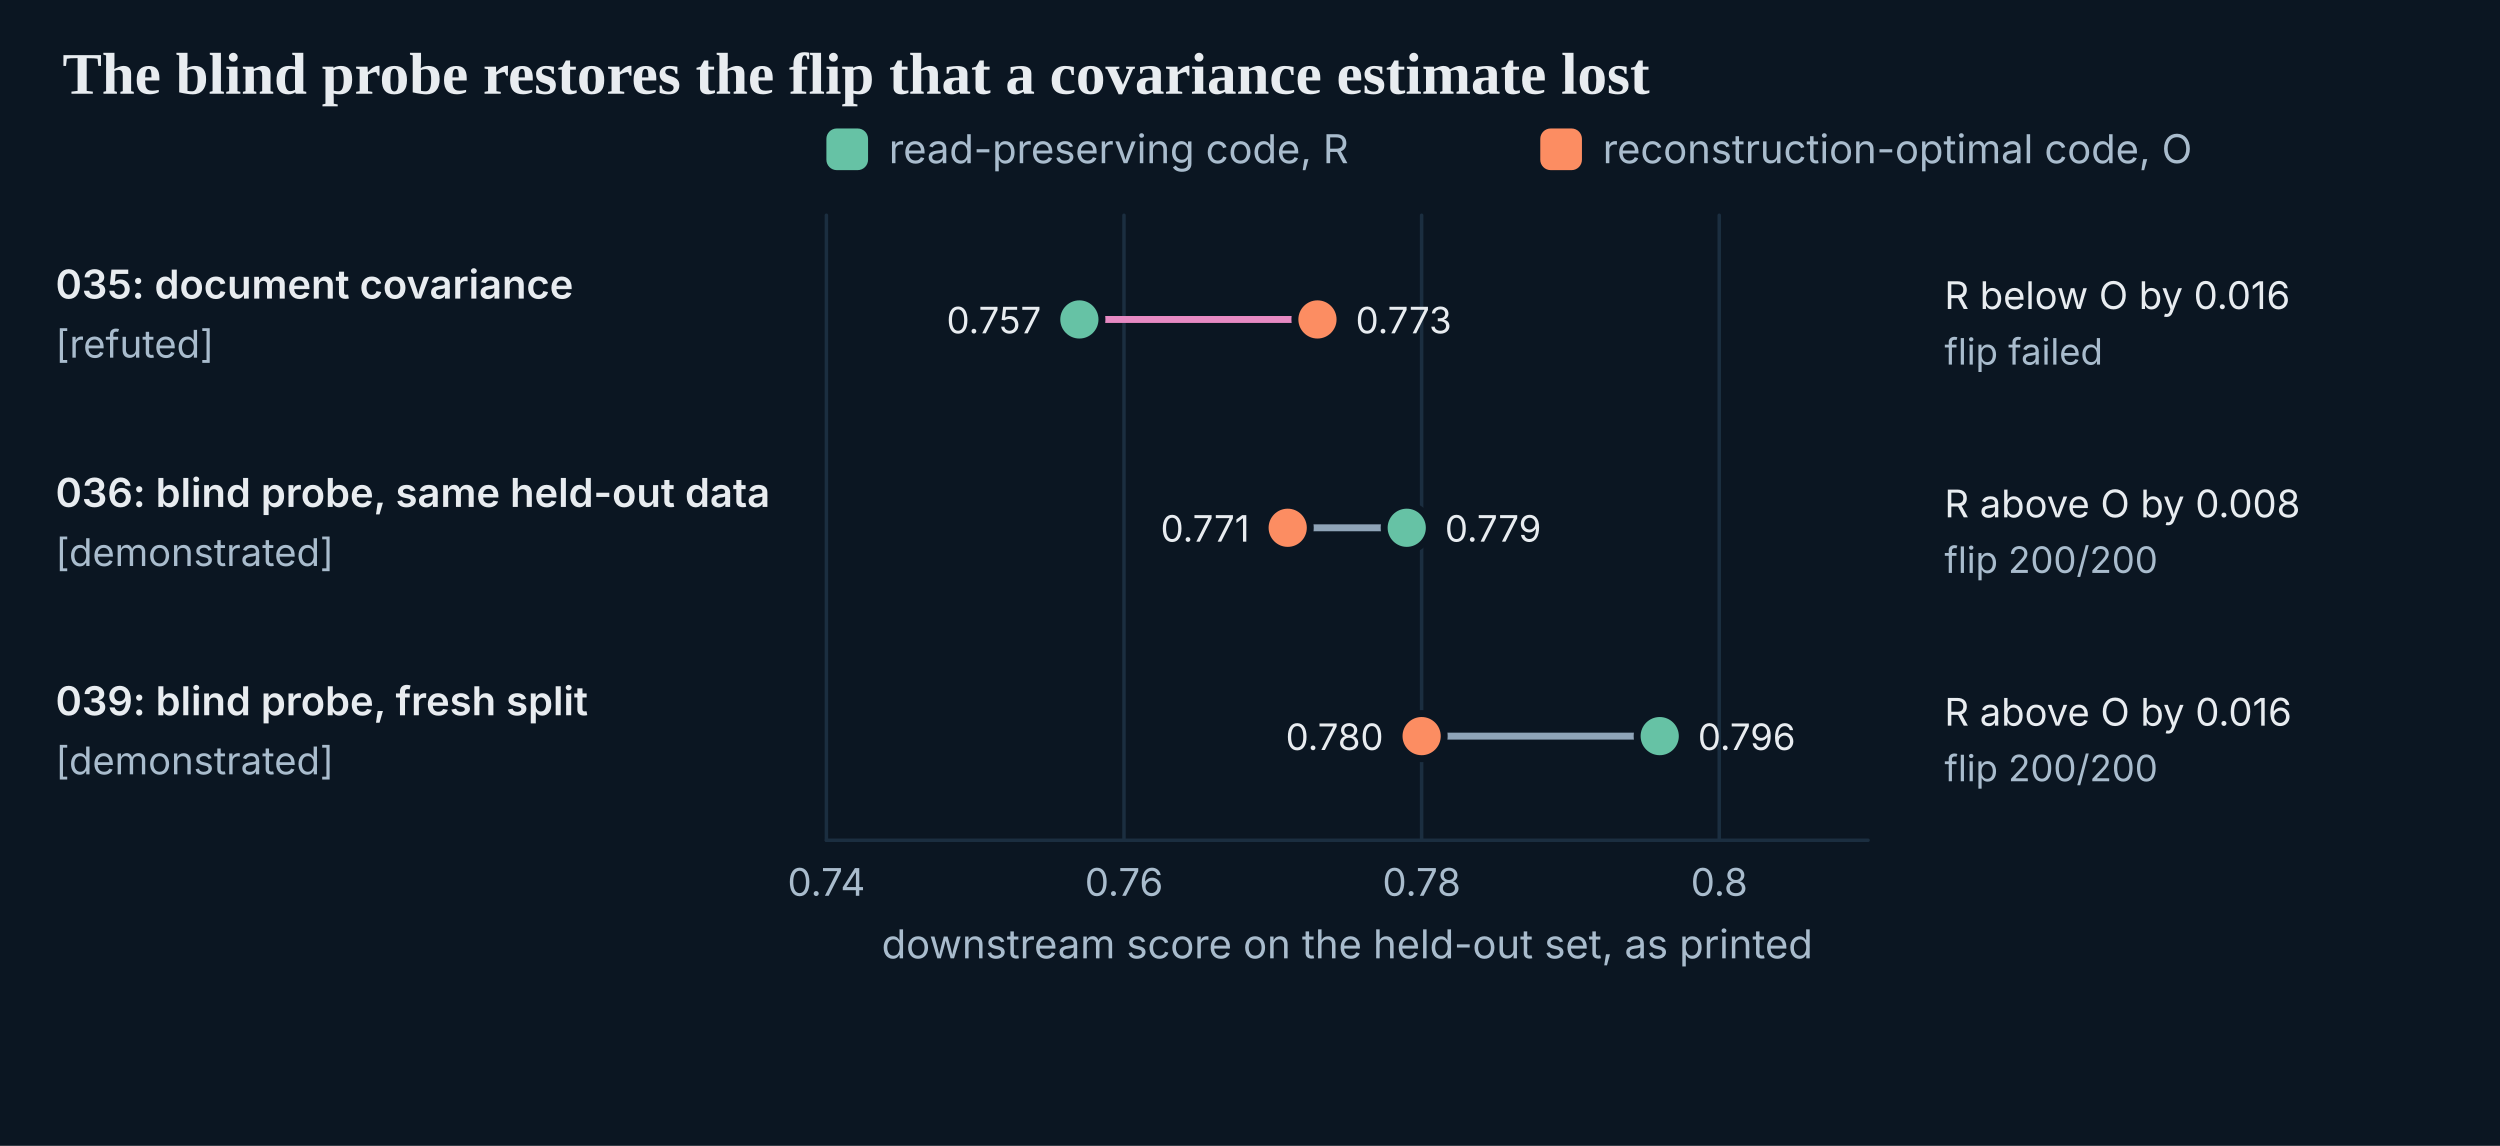
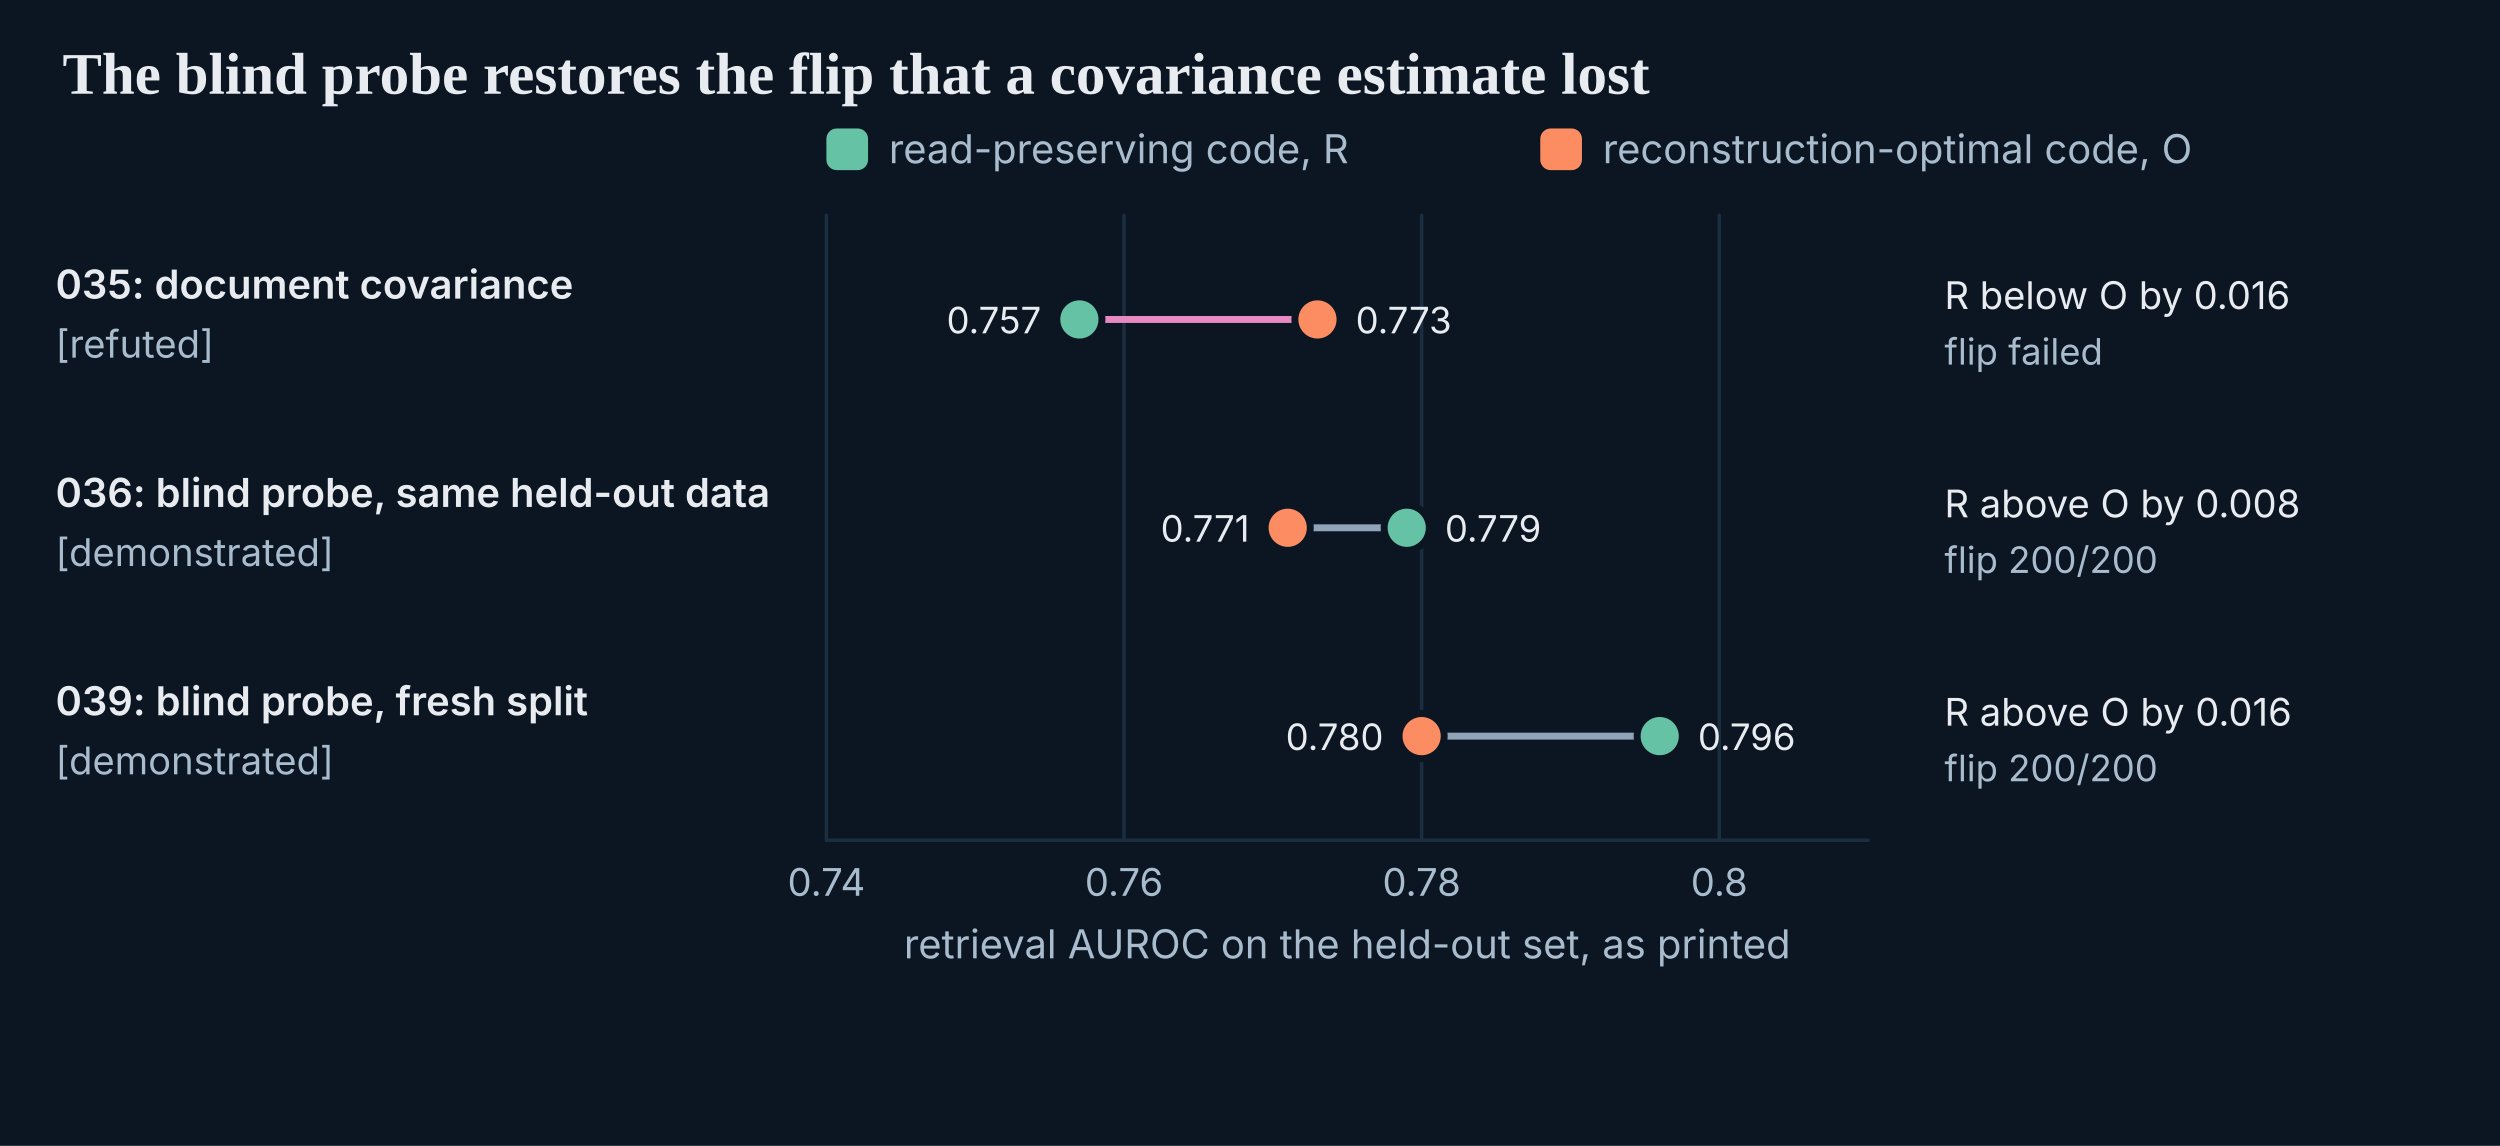
<svg xmlns="http://www.w3.org/2000/svg" width="720" height="330" viewBox="0 0 720 330" role="img" aria-label="The blind probe restores the flip that a covariance estimate lost">
  <rect width="100%" height="100%" fill="#0b1622" />
  <text x="18" y="27" font-family="'Crimson Pro', Georgia, 'Times New Roman', serif" font-size="17" font-weight="600" fill="#e8ecf0">The blind probe restores the flip that a covariance estimate lost</text>
  <text x="238.00" y="258.00" font-family="Inter, -apple-system, 'Segoe UI', Helvetica, Arial, sans-serif" font-size="11" fill="#a9bccd" text-anchor="middle" font-weight="normal">0.74</text>
  <text x="323.71" y="258.00" font-family="Inter, -apple-system, 'Segoe UI', Helvetica, Arial, sans-serif" font-size="11" fill="#a9bccd" text-anchor="middle" font-weight="normal">0.76</text>
  <text x="409.43" y="258.00" font-family="Inter, -apple-system, 'Segoe UI', Helvetica, Arial, sans-serif" font-size="11" fill="#a9bccd" text-anchor="middle" font-weight="normal">0.78</text>
  <text x="495.14" y="258.00" font-family="Inter, -apple-system, 'Segoe UI', Helvetica, Arial, sans-serif" font-size="11" fill="#a9bccd" text-anchor="middle" font-weight="normal">0.8</text>
  <line x1="238.00" y1="242.00" x2="538.00" y2="242.00" stroke="#1b2e40" stroke-width="1" stroke-linecap="round" stroke-opacity="1.0" />
-   <text x="388.00" y="276.00" font-family="Inter, -apple-system, 'Segoe UI', Helvetica, Arial, sans-serif" font-size="11.5" fill="#a9bccd" text-anchor="middle" font-weight="normal">downstream score on the held-out set, as printed</text>
+   <text x="388.00" y="276.00" font-family="Inter, -apple-system, 'Segoe UI', Helvetica, Arial, sans-serif" font-size="11.5" fill="#a9bccd" text-anchor="middle" font-weight="normal">retrieval AUROC on the held-out set, as printed</text>
  <line x1="238.00" y1="62.00" x2="238.00" y2="242.00" stroke="#1b2e40" stroke-width="1" stroke-linecap="round" stroke-opacity="1.0" />
  <line x1="323.71" y1="62.00" x2="323.71" y2="242.00" stroke="#1b2e40" stroke-width="1" stroke-linecap="round" stroke-opacity="1.0" />
  <line x1="409.43" y1="62.00" x2="409.43" y2="242.00" stroke="#1b2e40" stroke-width="1" stroke-linecap="round" stroke-opacity="1.0" />
  <line x1="495.14" y1="62.00" x2="495.14" y2="242.00" stroke="#1b2e40" stroke-width="1" stroke-linecap="round" stroke-opacity="1.0" />
  <text x="16.00" y="86.00" font-family="Inter, -apple-system, 'Segoe UI', Helvetica, Arial, sans-serif" font-size="11.5" fill="#e8ecf0" text-anchor="start" font-weight="600">035: document covariance</text>
  <text x="16.00" y="103.00" font-family="Inter, -apple-system, 'Segoe UI', Helvetica, Arial, sans-serif" font-size="11" fill="#a9bccd" text-anchor="start" font-weight="normal">[refuted]</text>
  <line x1="310.86" y1="92.00" x2="379.43" y2="92.00" stroke="#e78ac3" stroke-width="2" stroke-linecap="round" stroke-opacity="1.0" />
  <circle cx="310.86" cy="92.00" r="7.50" fill="#0b1622" />
  <circle cx="310.86" cy="92.00" r="5.50" fill="#66c2a5" />
  <circle cx="379.43" cy="92.00" r="7.50" fill="#0b1622" />
  <circle cx="379.43" cy="92.00" r="5.50" fill="#fc8d62" />
  <text x="299.86" y="96.00" font-family="Inter, -apple-system, 'Segoe UI', Helvetica, Arial, sans-serif" font-size="10.5" fill="#e8ecf0" text-anchor="end" font-weight="normal">0.757</text>
  <text x="390.43" y="96.00" font-family="Inter, -apple-system, 'Segoe UI', Helvetica, Arial, sans-serif" font-size="10.5" fill="#e8ecf0" text-anchor="start" font-weight="normal">0.773</text>
  <text x="560.00" y="89.00" font-family="Inter, -apple-system, 'Segoe UI', Helvetica, Arial, sans-serif" font-size="11" fill="#e8ecf0" text-anchor="start" font-weight="normal">R below O by 0.016</text>
  <text x="560.00" y="105.00" font-family="Inter, -apple-system, 'Segoe UI', Helvetica, Arial, sans-serif" font-size="10.5" fill="#a9bccd" text-anchor="start" font-weight="normal">flip failed</text>
  <text x="16.00" y="146.00" font-family="Inter, -apple-system, 'Segoe UI', Helvetica, Arial, sans-serif" font-size="11.5" fill="#e8ecf0" text-anchor="start" font-weight="600">036: blind probe, same held-out data</text>
  <text x="16.00" y="163.00" font-family="Inter, -apple-system, 'Segoe UI', Helvetica, Arial, sans-serif" font-size="11" fill="#a9bccd" text-anchor="start" font-weight="normal">[demonstrated]</text>
  <line x1="405.14" y1="152.00" x2="370.86" y2="152.00" stroke="#8fa4b8" stroke-width="2" stroke-linecap="round" stroke-opacity="1.0" />
  <circle cx="405.14" cy="152.00" r="7.50" fill="#0b1622" />
  <circle cx="405.14" cy="152.00" r="5.50" fill="#66c2a5" />
  <circle cx="370.86" cy="152.00" r="7.50" fill="#0b1622" />
  <circle cx="370.86" cy="152.00" r="5.50" fill="#fc8d62" />
  <text x="416.14" y="156.00" font-family="Inter, -apple-system, 'Segoe UI', Helvetica, Arial, sans-serif" font-size="10.5" fill="#e8ecf0" text-anchor="start" font-weight="normal">0.779</text>
  <text x="359.86" y="156.00" font-family="Inter, -apple-system, 'Segoe UI', Helvetica, Arial, sans-serif" font-size="10.5" fill="#e8ecf0" text-anchor="end" font-weight="normal">0.771</text>
  <text x="560.00" y="149.00" font-family="Inter, -apple-system, 'Segoe UI', Helvetica, Arial, sans-serif" font-size="11" fill="#e8ecf0" text-anchor="start" font-weight="normal">R above O by 0.008</text>
  <text x="560.00" y="165.00" font-family="Inter, -apple-system, 'Segoe UI', Helvetica, Arial, sans-serif" font-size="10.5" fill="#a9bccd" text-anchor="start" font-weight="normal">flip 200/200</text>
  <text x="16.00" y="206.00" font-family="Inter, -apple-system, 'Segoe UI', Helvetica, Arial, sans-serif" font-size="11.5" fill="#e8ecf0" text-anchor="start" font-weight="600">039: blind probe, fresh split</text>
  <text x="16.00" y="223.00" font-family="Inter, -apple-system, 'Segoe UI', Helvetica, Arial, sans-serif" font-size="11" fill="#a9bccd" text-anchor="start" font-weight="normal">[demonstrated]</text>
  <line x1="478.00" y1="212.00" x2="409.43" y2="212.00" stroke="#8fa4b8" stroke-width="2" stroke-linecap="round" stroke-opacity="1.0" />
  <circle cx="478.00" cy="212.00" r="7.50" fill="#0b1622" />
  <circle cx="478.00" cy="212.00" r="5.50" fill="#66c2a5" />
  <circle cx="409.43" cy="212.00" r="7.50" fill="#0b1622" />
  <circle cx="409.43" cy="212.00" r="5.50" fill="#fc8d62" />
  <text x="489.00" y="216.00" font-family="Inter, -apple-system, 'Segoe UI', Helvetica, Arial, sans-serif" font-size="10.5" fill="#e8ecf0" text-anchor="start" font-weight="normal">0.796</text>
  <text x="398.43" y="216.00" font-family="Inter, -apple-system, 'Segoe UI', Helvetica, Arial, sans-serif" font-size="10.5" fill="#e8ecf0" text-anchor="end" font-weight="normal">0.780</text>
  <text x="560.00" y="209.00" font-family="Inter, -apple-system, 'Segoe UI', Helvetica, Arial, sans-serif" font-size="11" fill="#e8ecf0" text-anchor="start" font-weight="normal">R above O by 0.016</text>
  <text x="560.00" y="225.00" font-family="Inter, -apple-system, 'Segoe UI', Helvetica, Arial, sans-serif" font-size="10.5" fill="#a9bccd" text-anchor="start" font-weight="normal">flip 200/200</text>
  <rect x="238.00" y="37.00" width="12" height="12" rx="3" fill="#66c2a5" />
  <text x="256.00" y="47.00" font-family="Inter, -apple-system, 'Segoe UI', Helvetica, Arial, sans-serif" font-size="11.5" fill="#a9bccd" text-anchor="start" font-weight="normal">read-preserving code, R</text>
  <rect x="443.60" y="37.00" width="12" height="12" rx="3" fill="#fc8d62" />
  <text x="461.60" y="47.00" font-family="Inter, -apple-system, 'Segoe UI', Helvetica, Arial, sans-serif" font-size="11.5" fill="#a9bccd" text-anchor="start" font-weight="normal">reconstruction-optimal code, O</text>
</svg>
